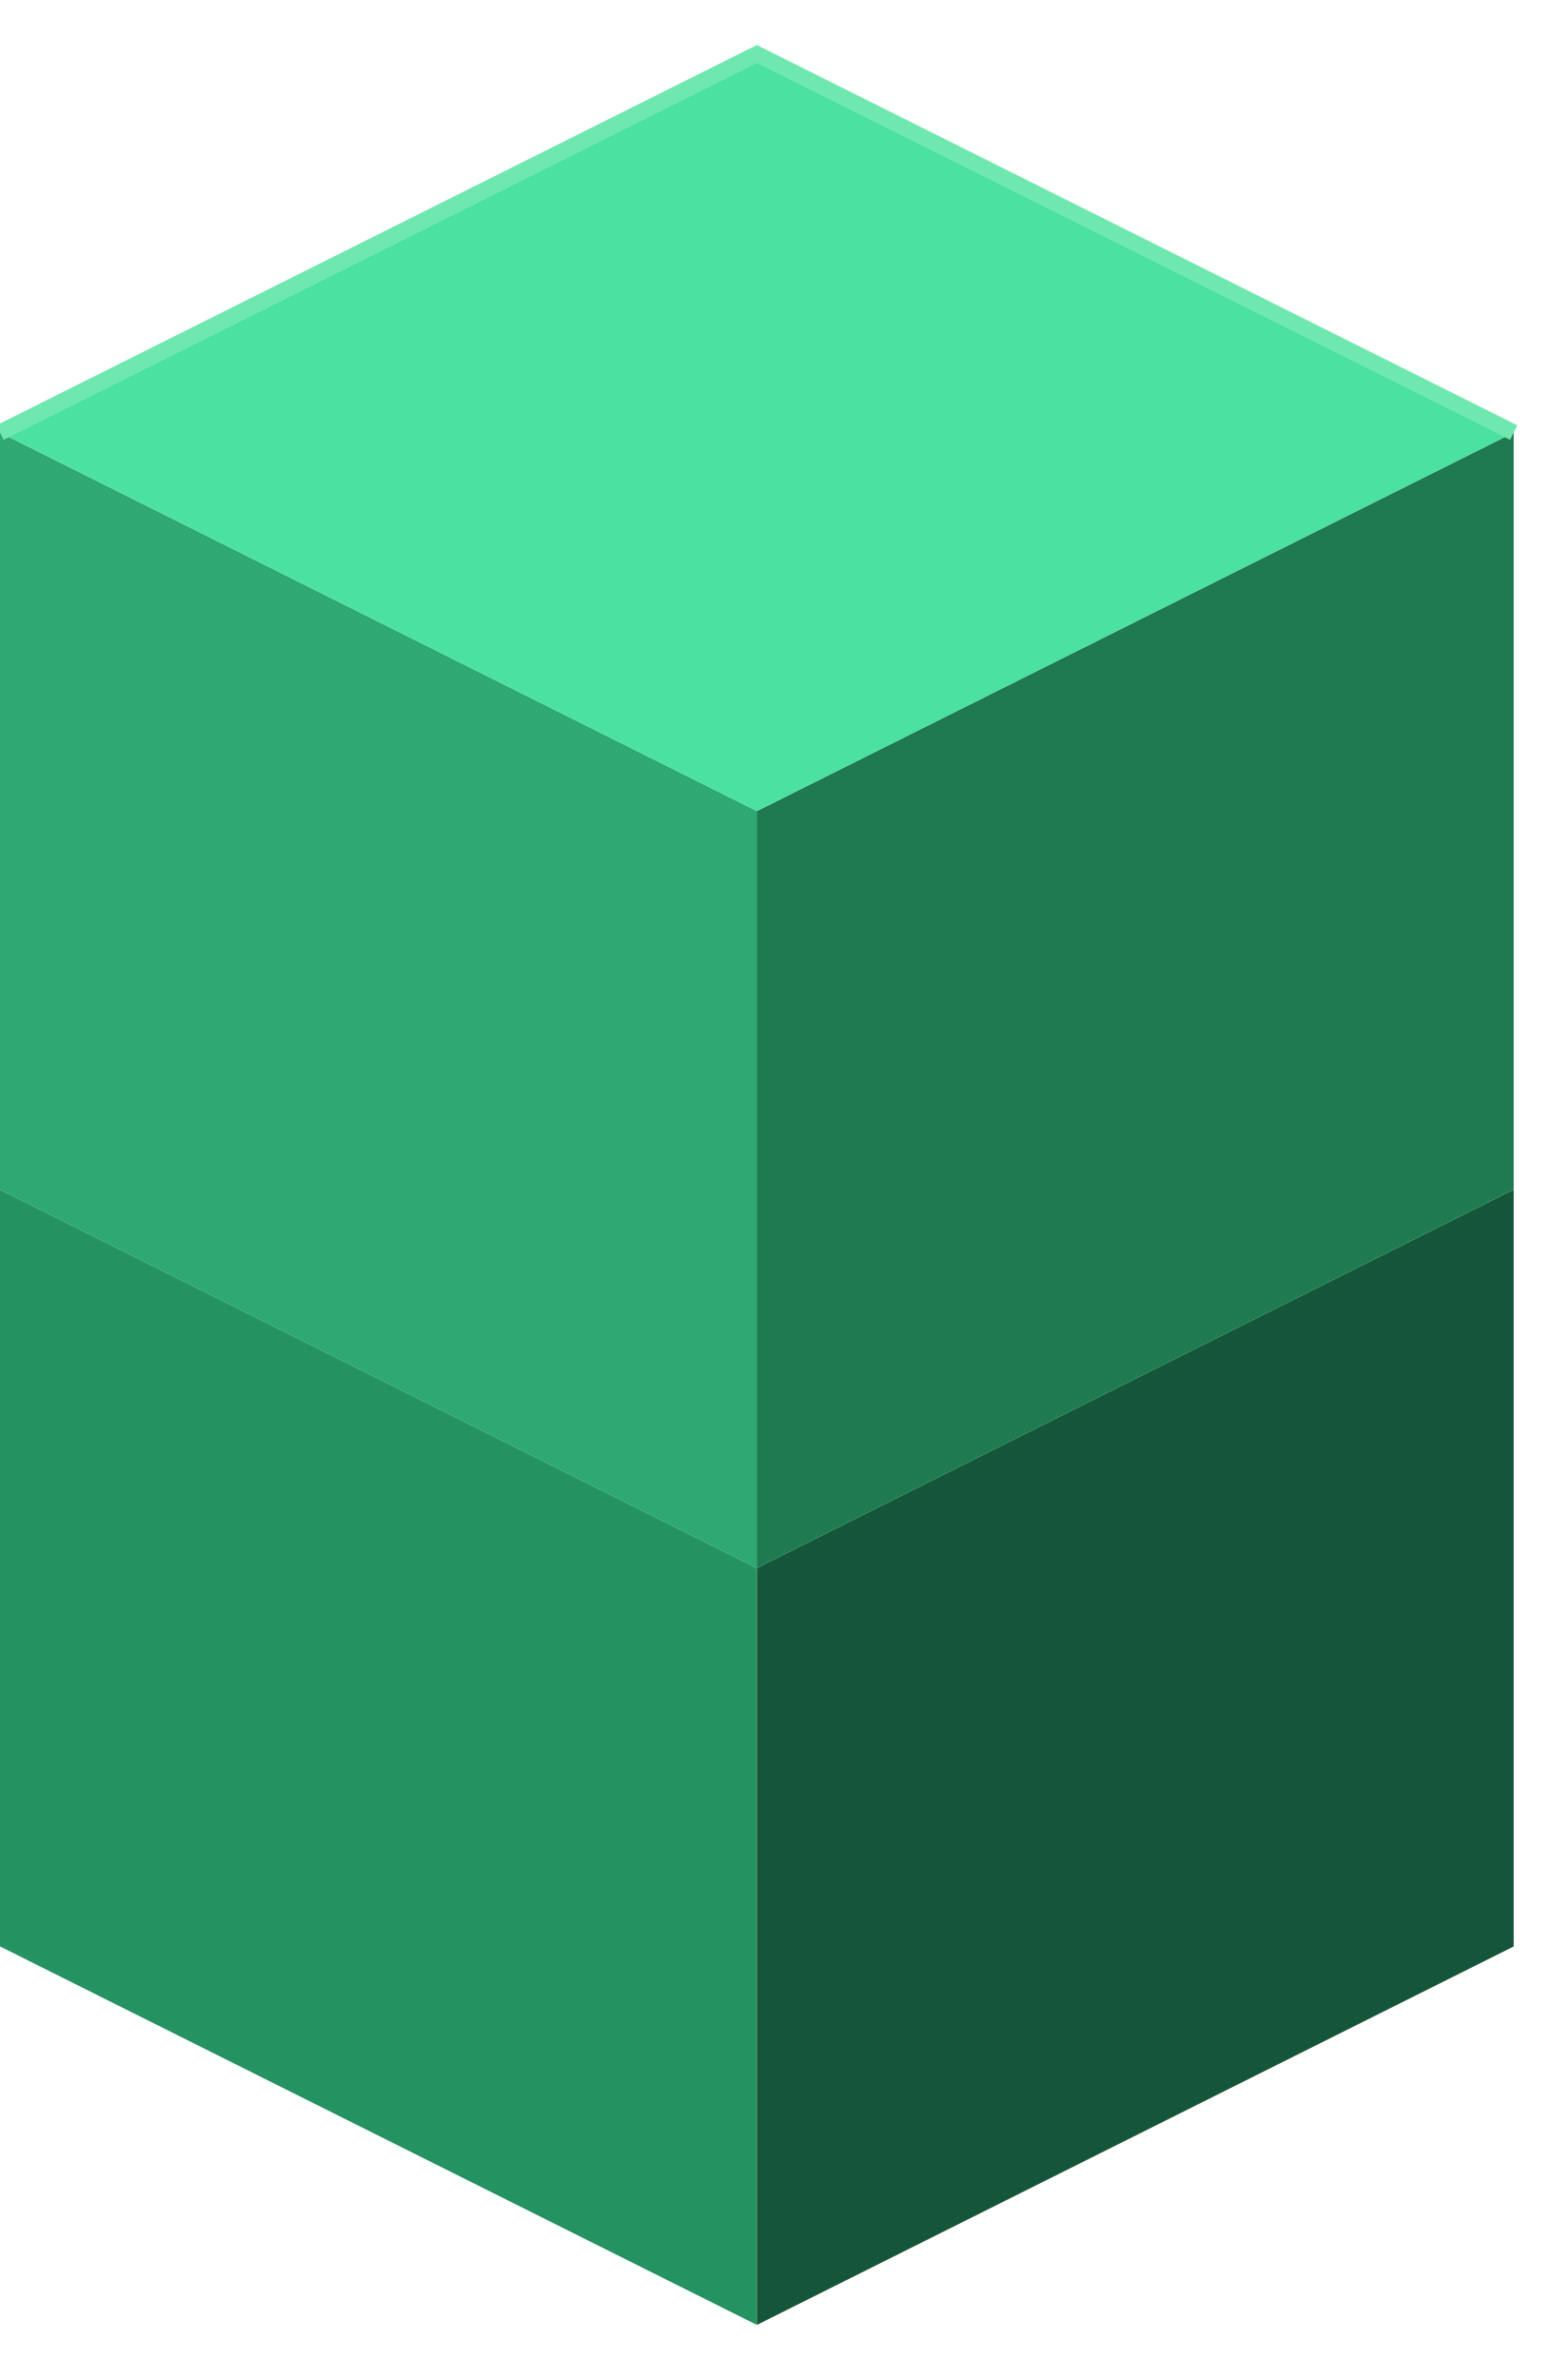
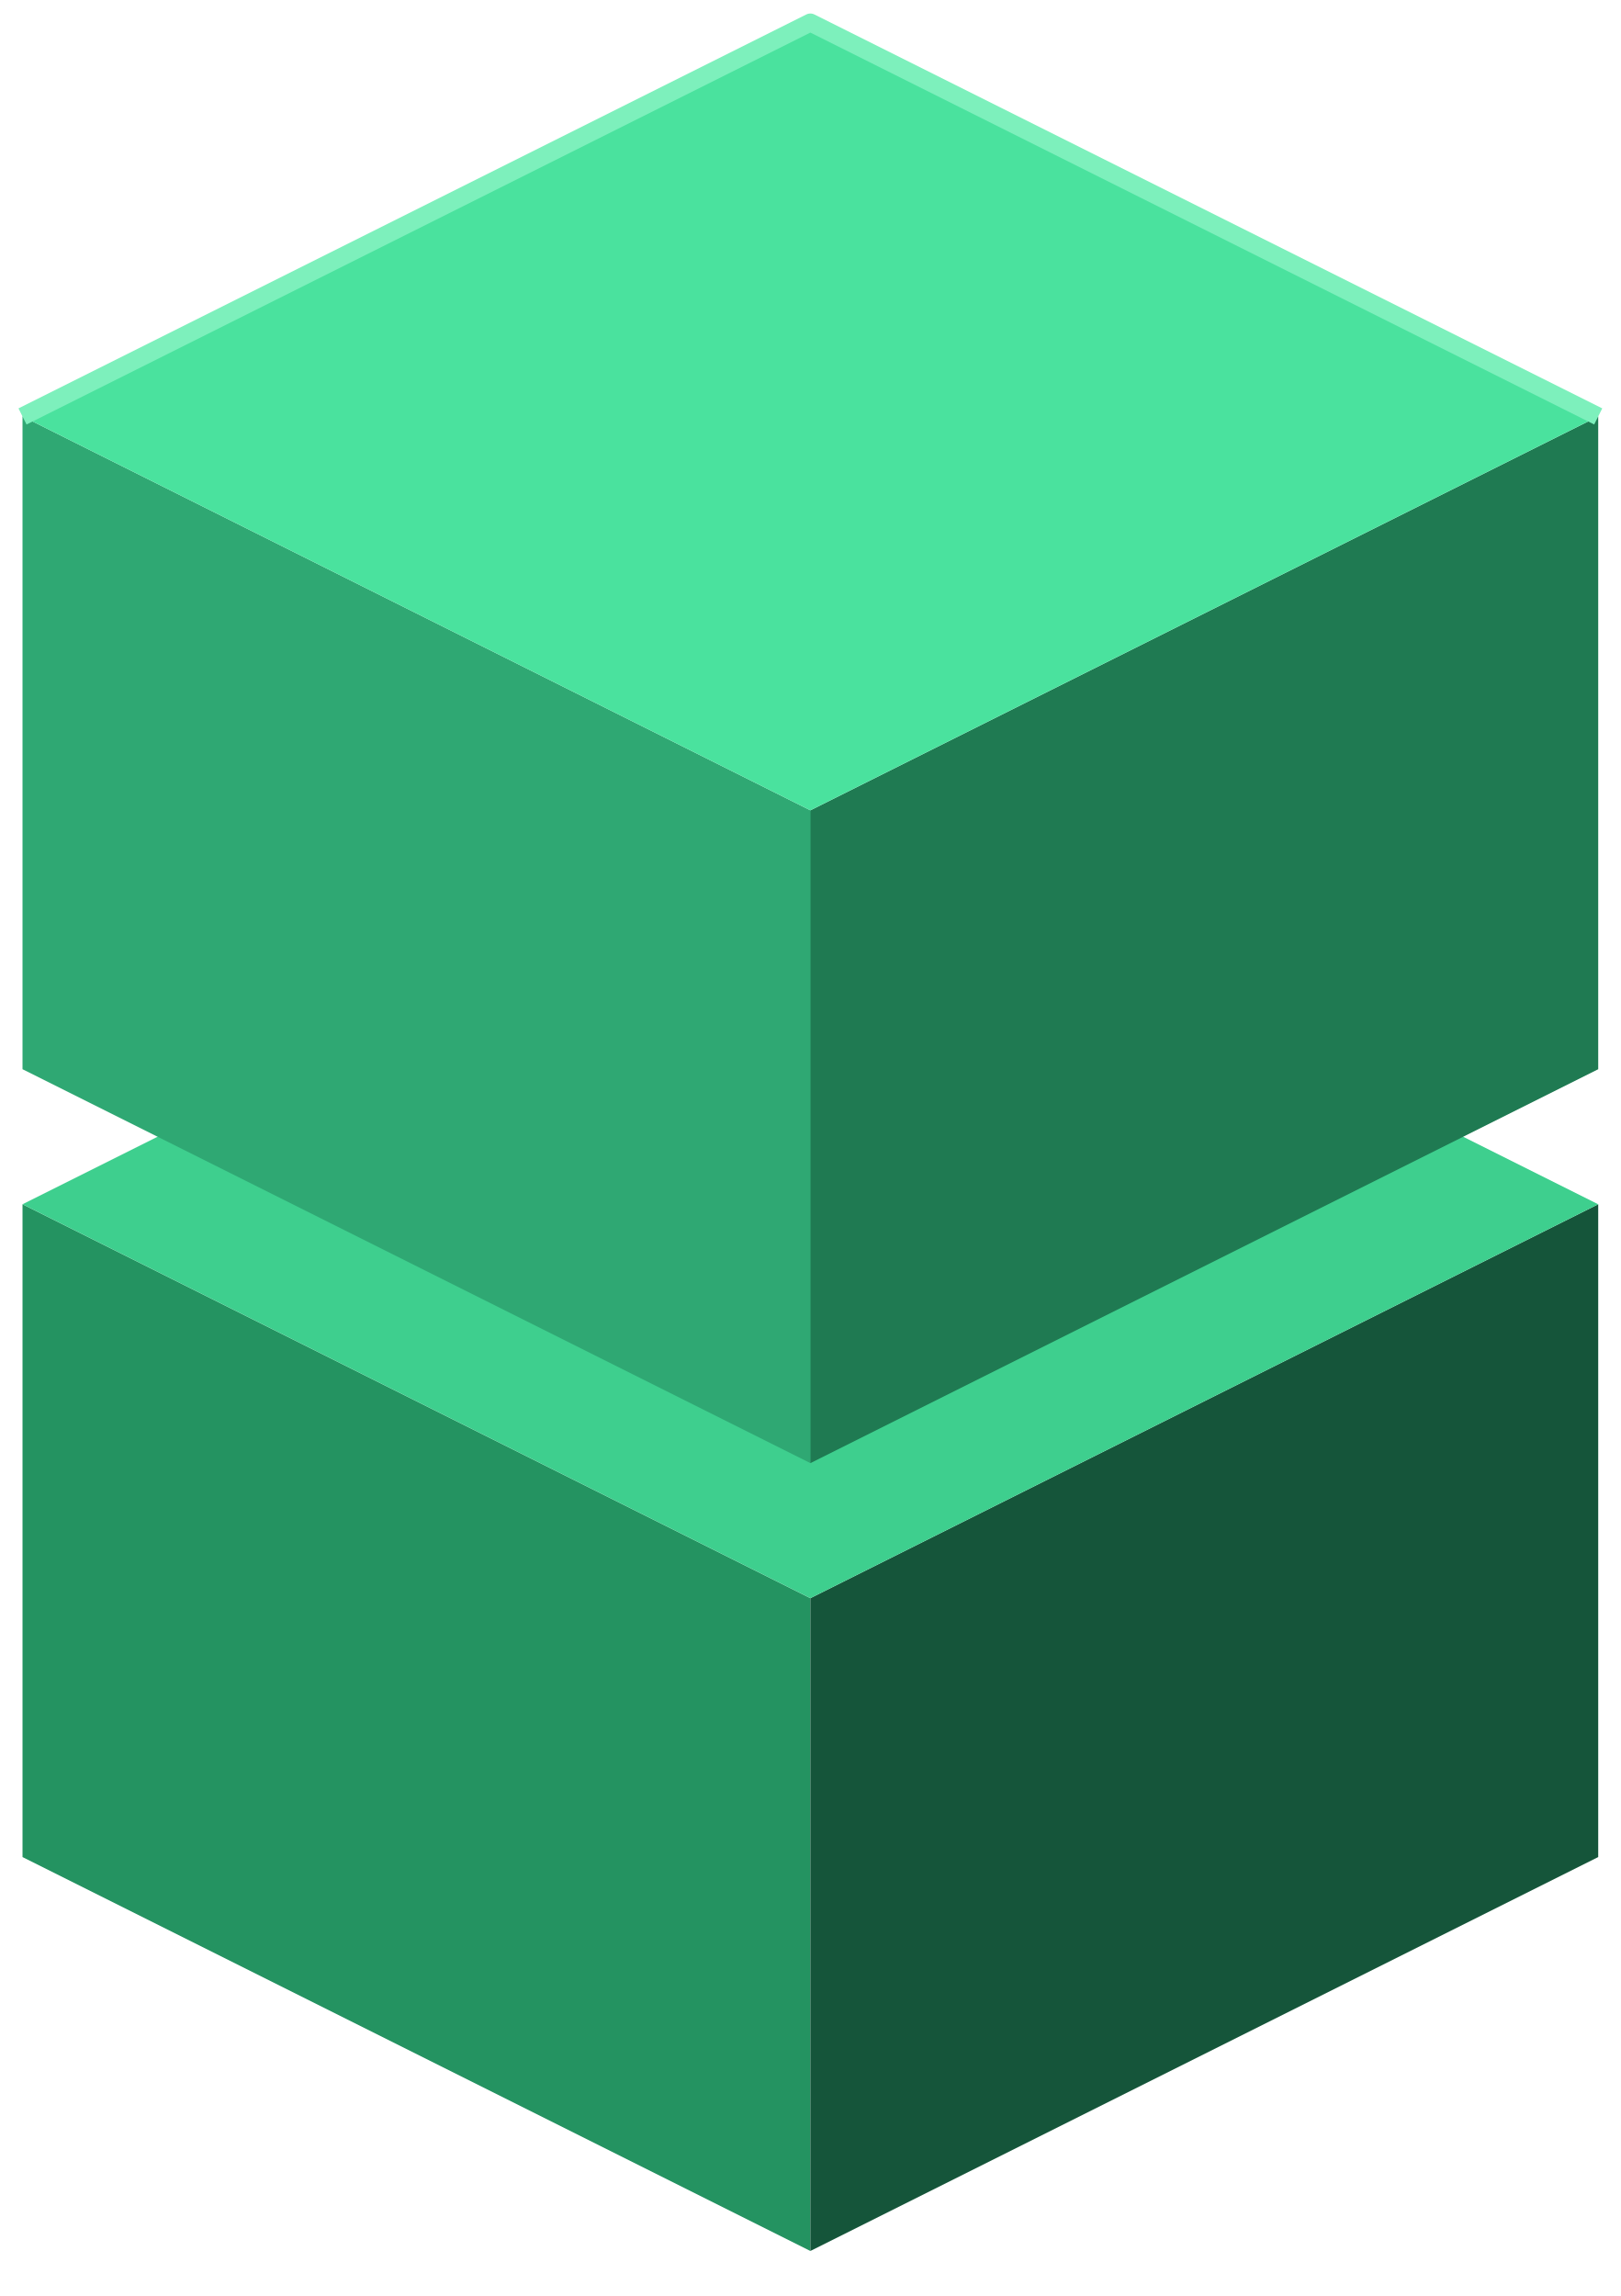
- <svg xmlns="http://www.w3.org/2000/svg" viewBox="105 185 145 220">
-   <path d="M 105 295 L 175 330 L 175 400 L 105 365 Z" fill="#249361" />
-   <path d="M 175 330 L 245 295 L 245 365 L 175 400 Z" fill="#15553A" />
-   <path d="M 105 295 L 175 260 L 245 295 L 175 330 Z" fill="#3ECF8E" />
-   <path d="M 105 225 L 175 260 L 175 330 L 105 295 Z" fill="#2FA873" />
-   <path d="M 175 260 L 245 225 L 245 295 L 175 330 Z" fill="#1F7A52" />
-   <path d="M 105 225 L 175 190 L 245 225 L 175 260 Z" fill="#4AE29E" />
-   <path d="M 105 225 L 175 190 L 245 225" fill="none" stroke="#6FE8B0" stroke-width="1.5" />
+ <svg xmlns="http://www.w3.org/2000/svg" viewBox="103 2 144 204">
+   <path d="M105 109 L175 144 L175 202 L105 167 Z" fill="#249361" />
+   <path d="M175 144 L245 109 L245 167 L175 202 Z" fill="#15553A" />
+   <path d="M105 109 L175 74 L245 109 L175 144 Z" fill="#3ECF8E" />
+   <path d="M105 39 L175 74 L175 132 L105 97 Z" fill="#2FA873" />
+   <path d="M175 74 L245 39 L245 97 L175 132 Z" fill="#1F7A52" />
+   <path d="M105 39 L175 4 L245 39 L175 74 Z" fill="#4AE29E" />
+   <path d="M105 39 L175 4 L245 39" fill="none" stroke="#7DF0BC" stroke-width="1.6" stroke-linejoin="round" />
</svg>
